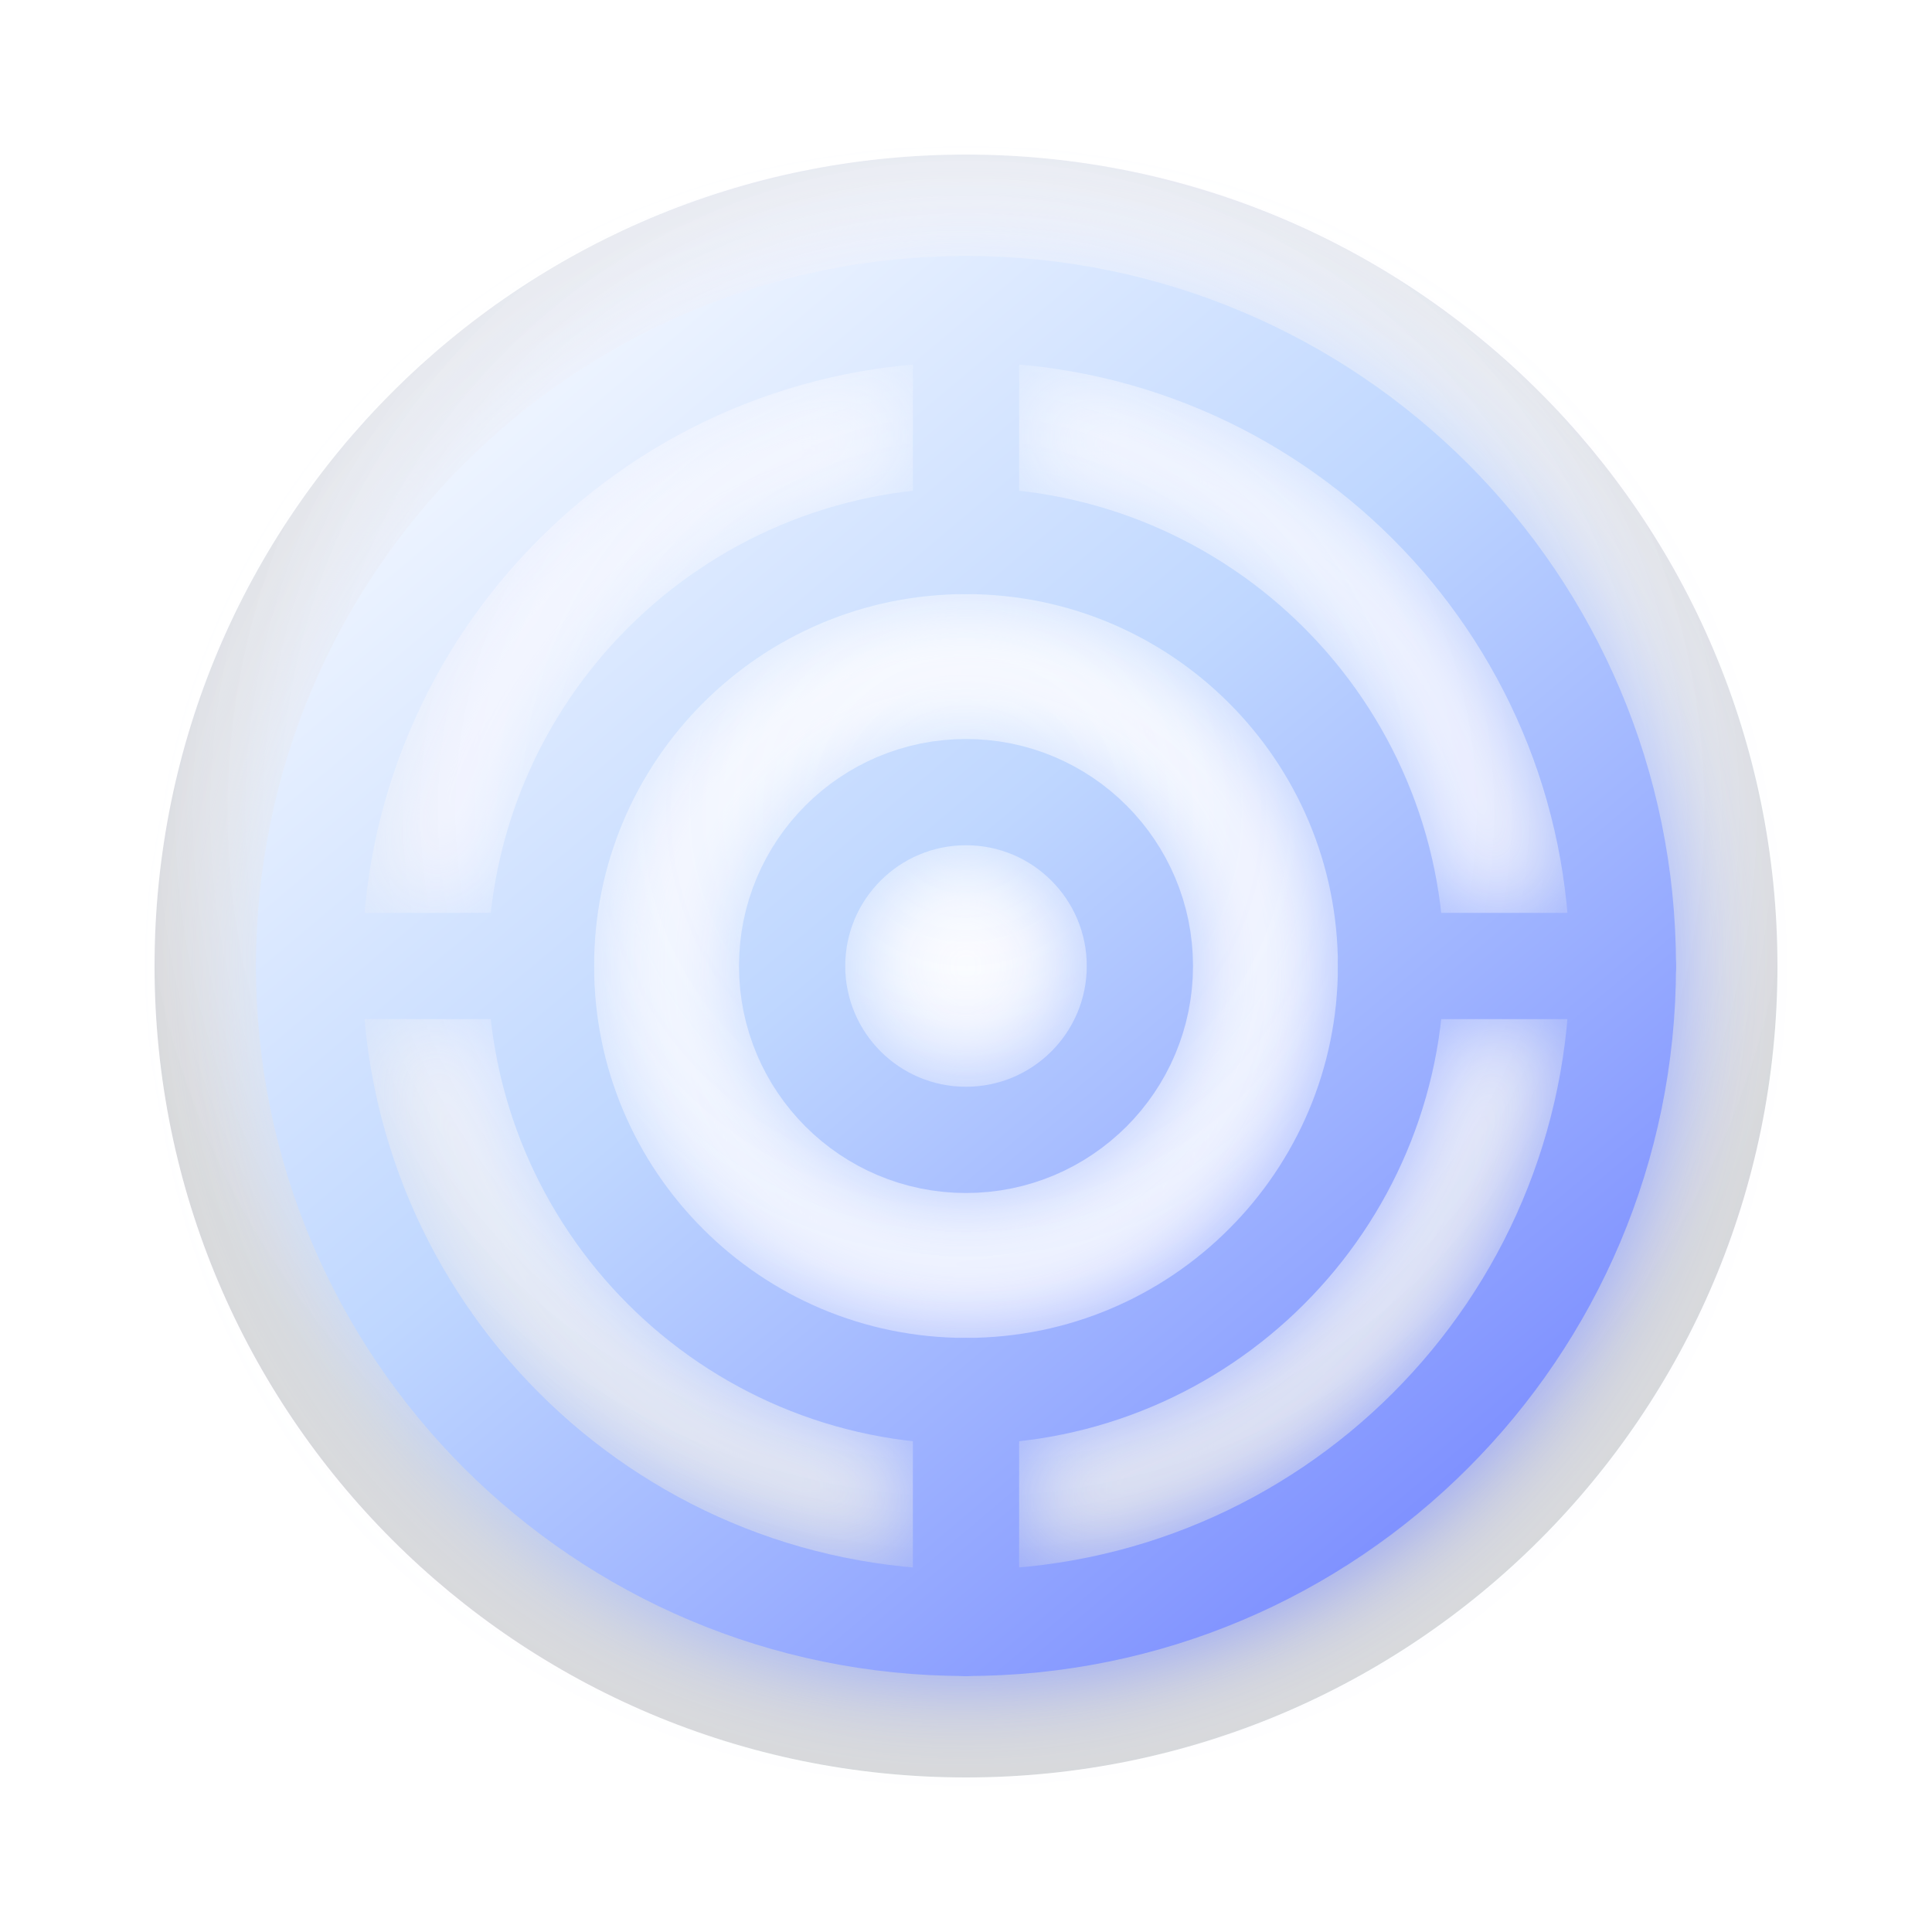
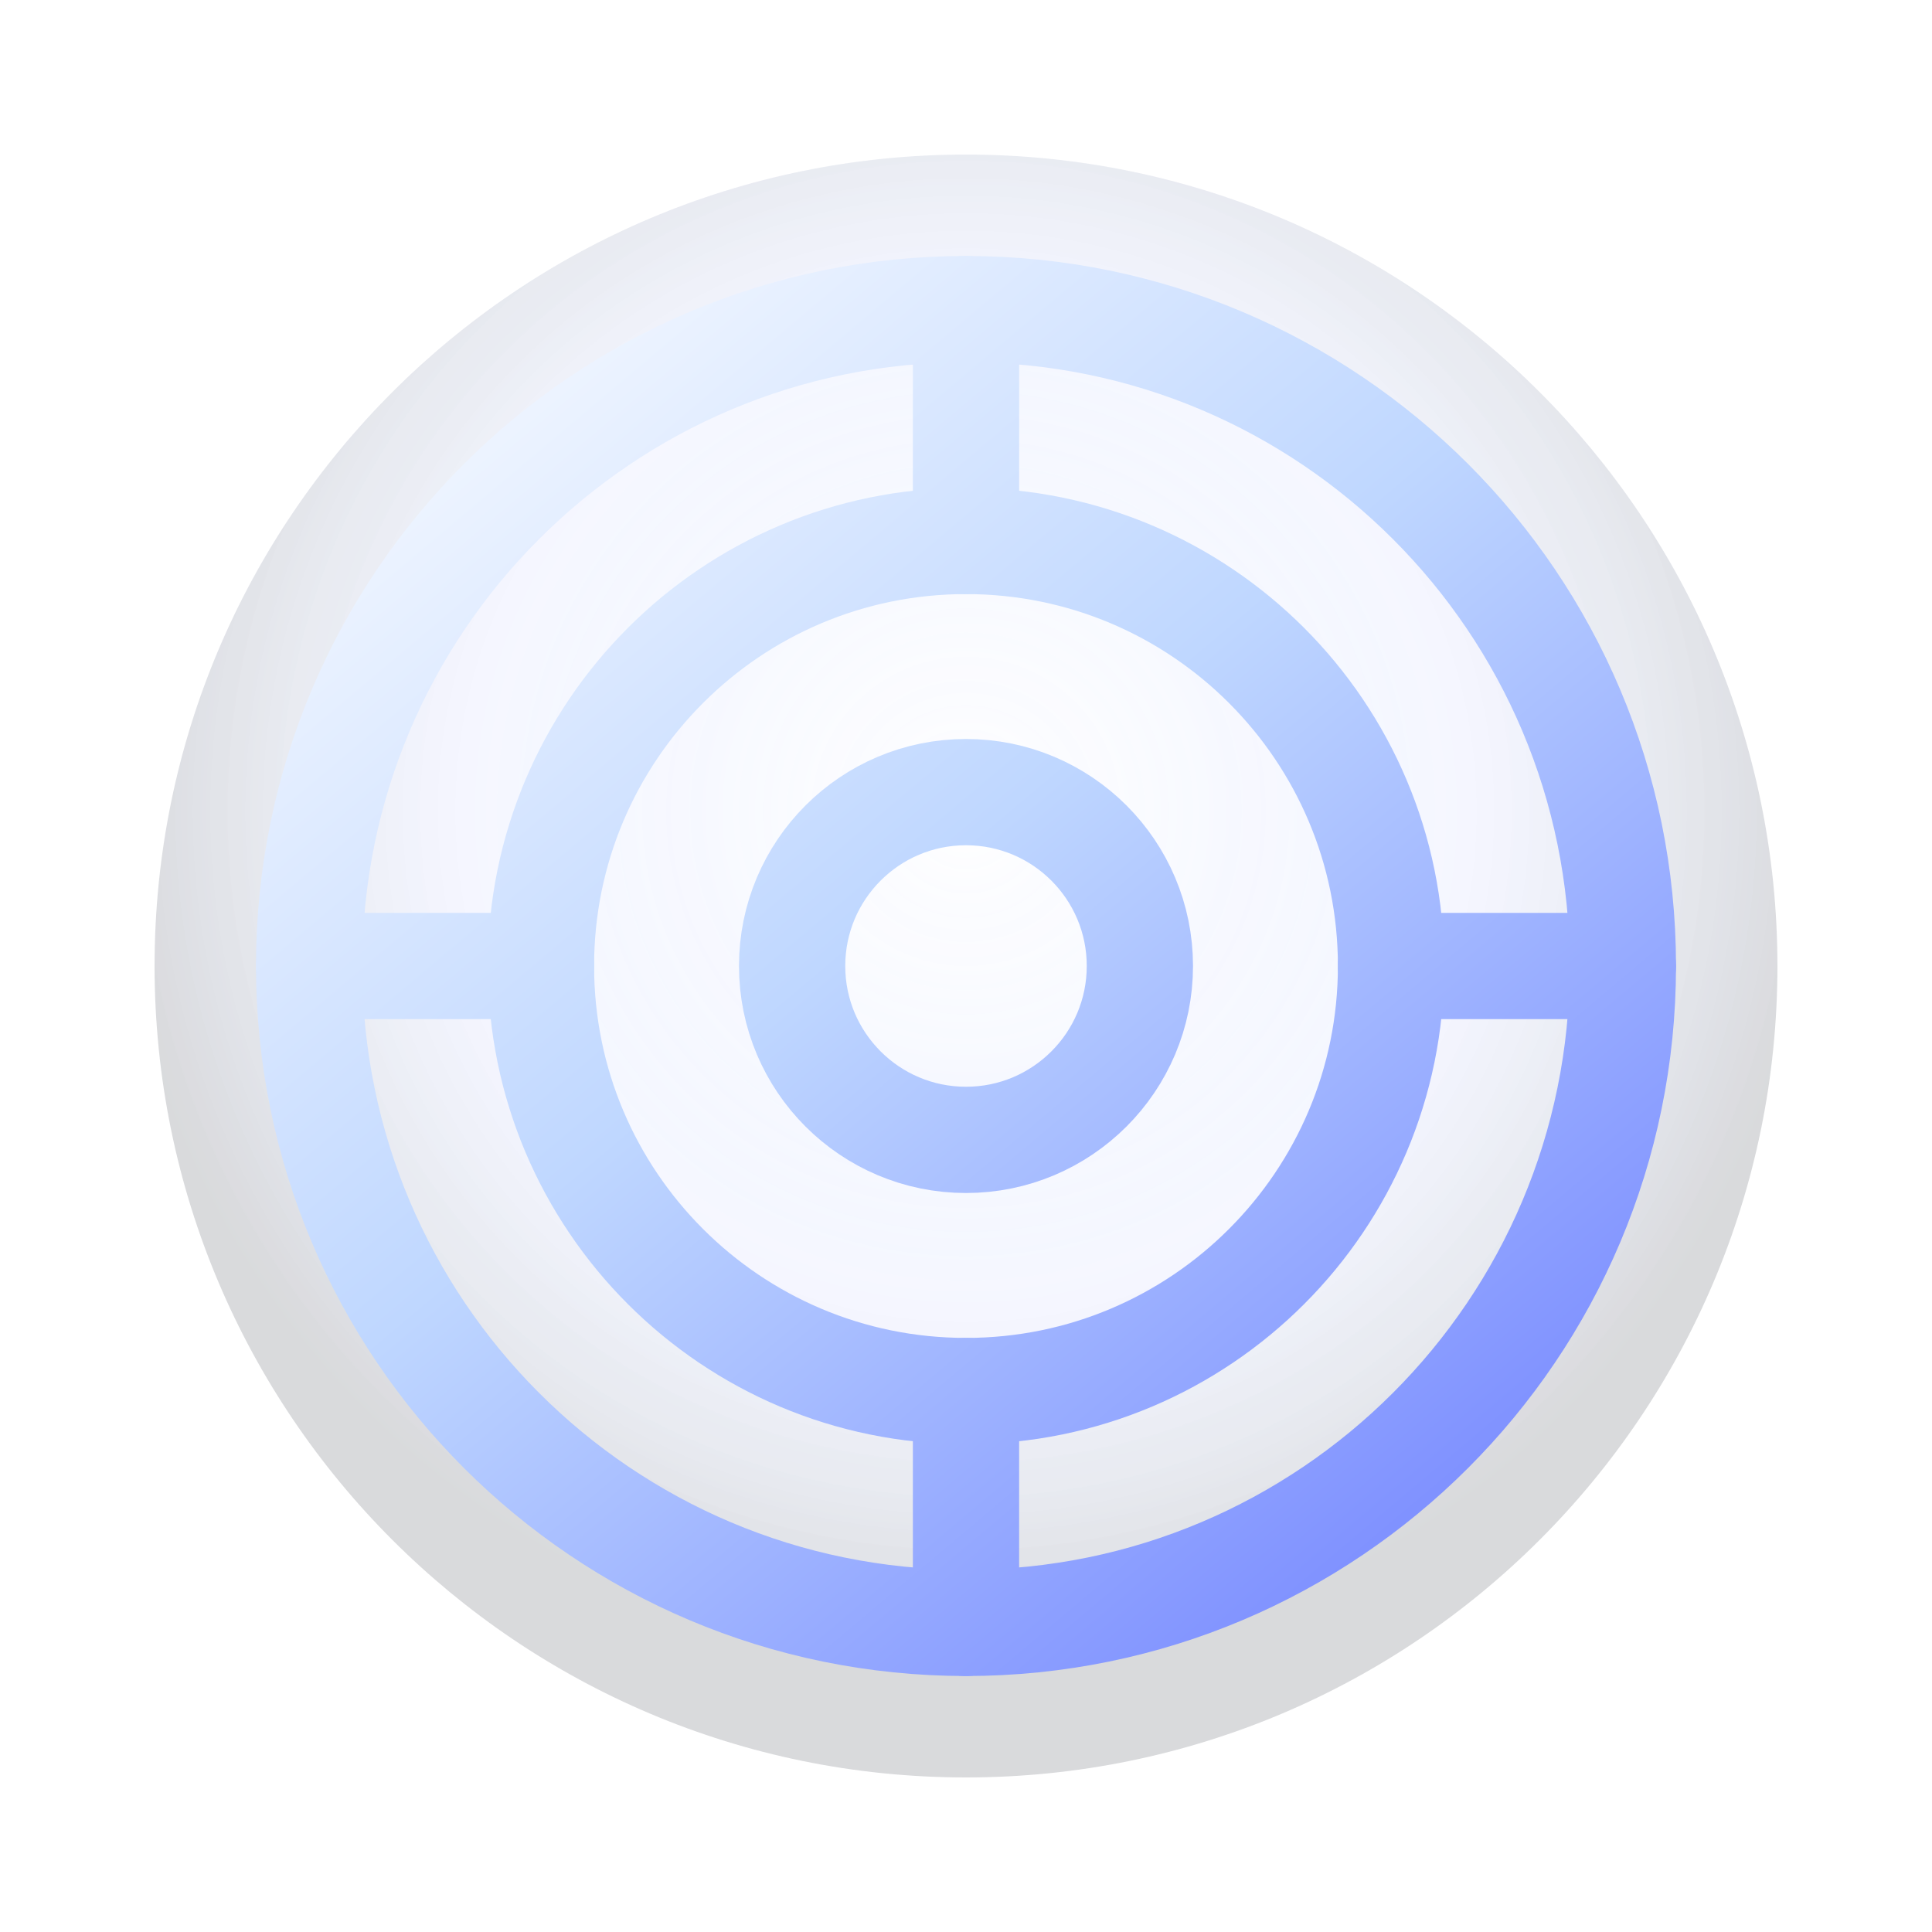
<svg xmlns="http://www.w3.org/2000/svg" viewBox="0 0 100 100" role="img" aria-label="target achievement icon">
  <defs>
    <linearGradient id="iconStroke" x1="18" y1="12" x2="82" y2="88" gradientUnits="userSpaceOnUse">
      <stop offset="0" stop-color="#FFFFFF" />
      <stop offset="0.45" stop-color="#BFD7FF" />
      <stop offset="1" stop-color="#6C7CFF" />
    </linearGradient>
    <radialGradient id="iconFill" cx="50" cy="42" r="44" gradientUnits="userSpaceOnUse">
      <stop offset="0" stop-color="#FFFFFF" stop-opacity="0.18" />
      <stop offset="0.58" stop-color="#8BA4FF" stop-opacity="0.10" />
      <stop offset="1" stop-color="#111827" stop-opacity="0.18" />
    </radialGradient>
-     <filter id="softGlow" x="-30%" y="-30%" width="160%" height="160%">
-       <feGaussianBlur stdDeviation="2.4" result="blur" />
-       <feMerge>
-         <feMergeNode in="blur" />
-         <feMergeNode in="SourceGraphic" />
-       </feMerge>
-     </filter>
  </defs>
  <circle cx="50" cy="50" r="42" fill="url(#iconFill)" opacity="0.9" />
-   <g fill="none" stroke="url(#iconStroke)" stroke-width="5.5" stroke-linecap="round" stroke-linejoin="round" filter="url(#softGlow)">
+   <g fill="none" stroke="url(#iconStroke)" stroke-width="5.5" stroke-linecap="round" stroke-linejoin="round">
    <circle cx="50" cy="50" r="34" />
    <circle cx="50" cy="50" r="22" />
    <circle cx="50" cy="50" r="9" />
    <path d="M50 16v12M50 72v12M16 50h12M72 50h12" />
  </g>
</svg>
